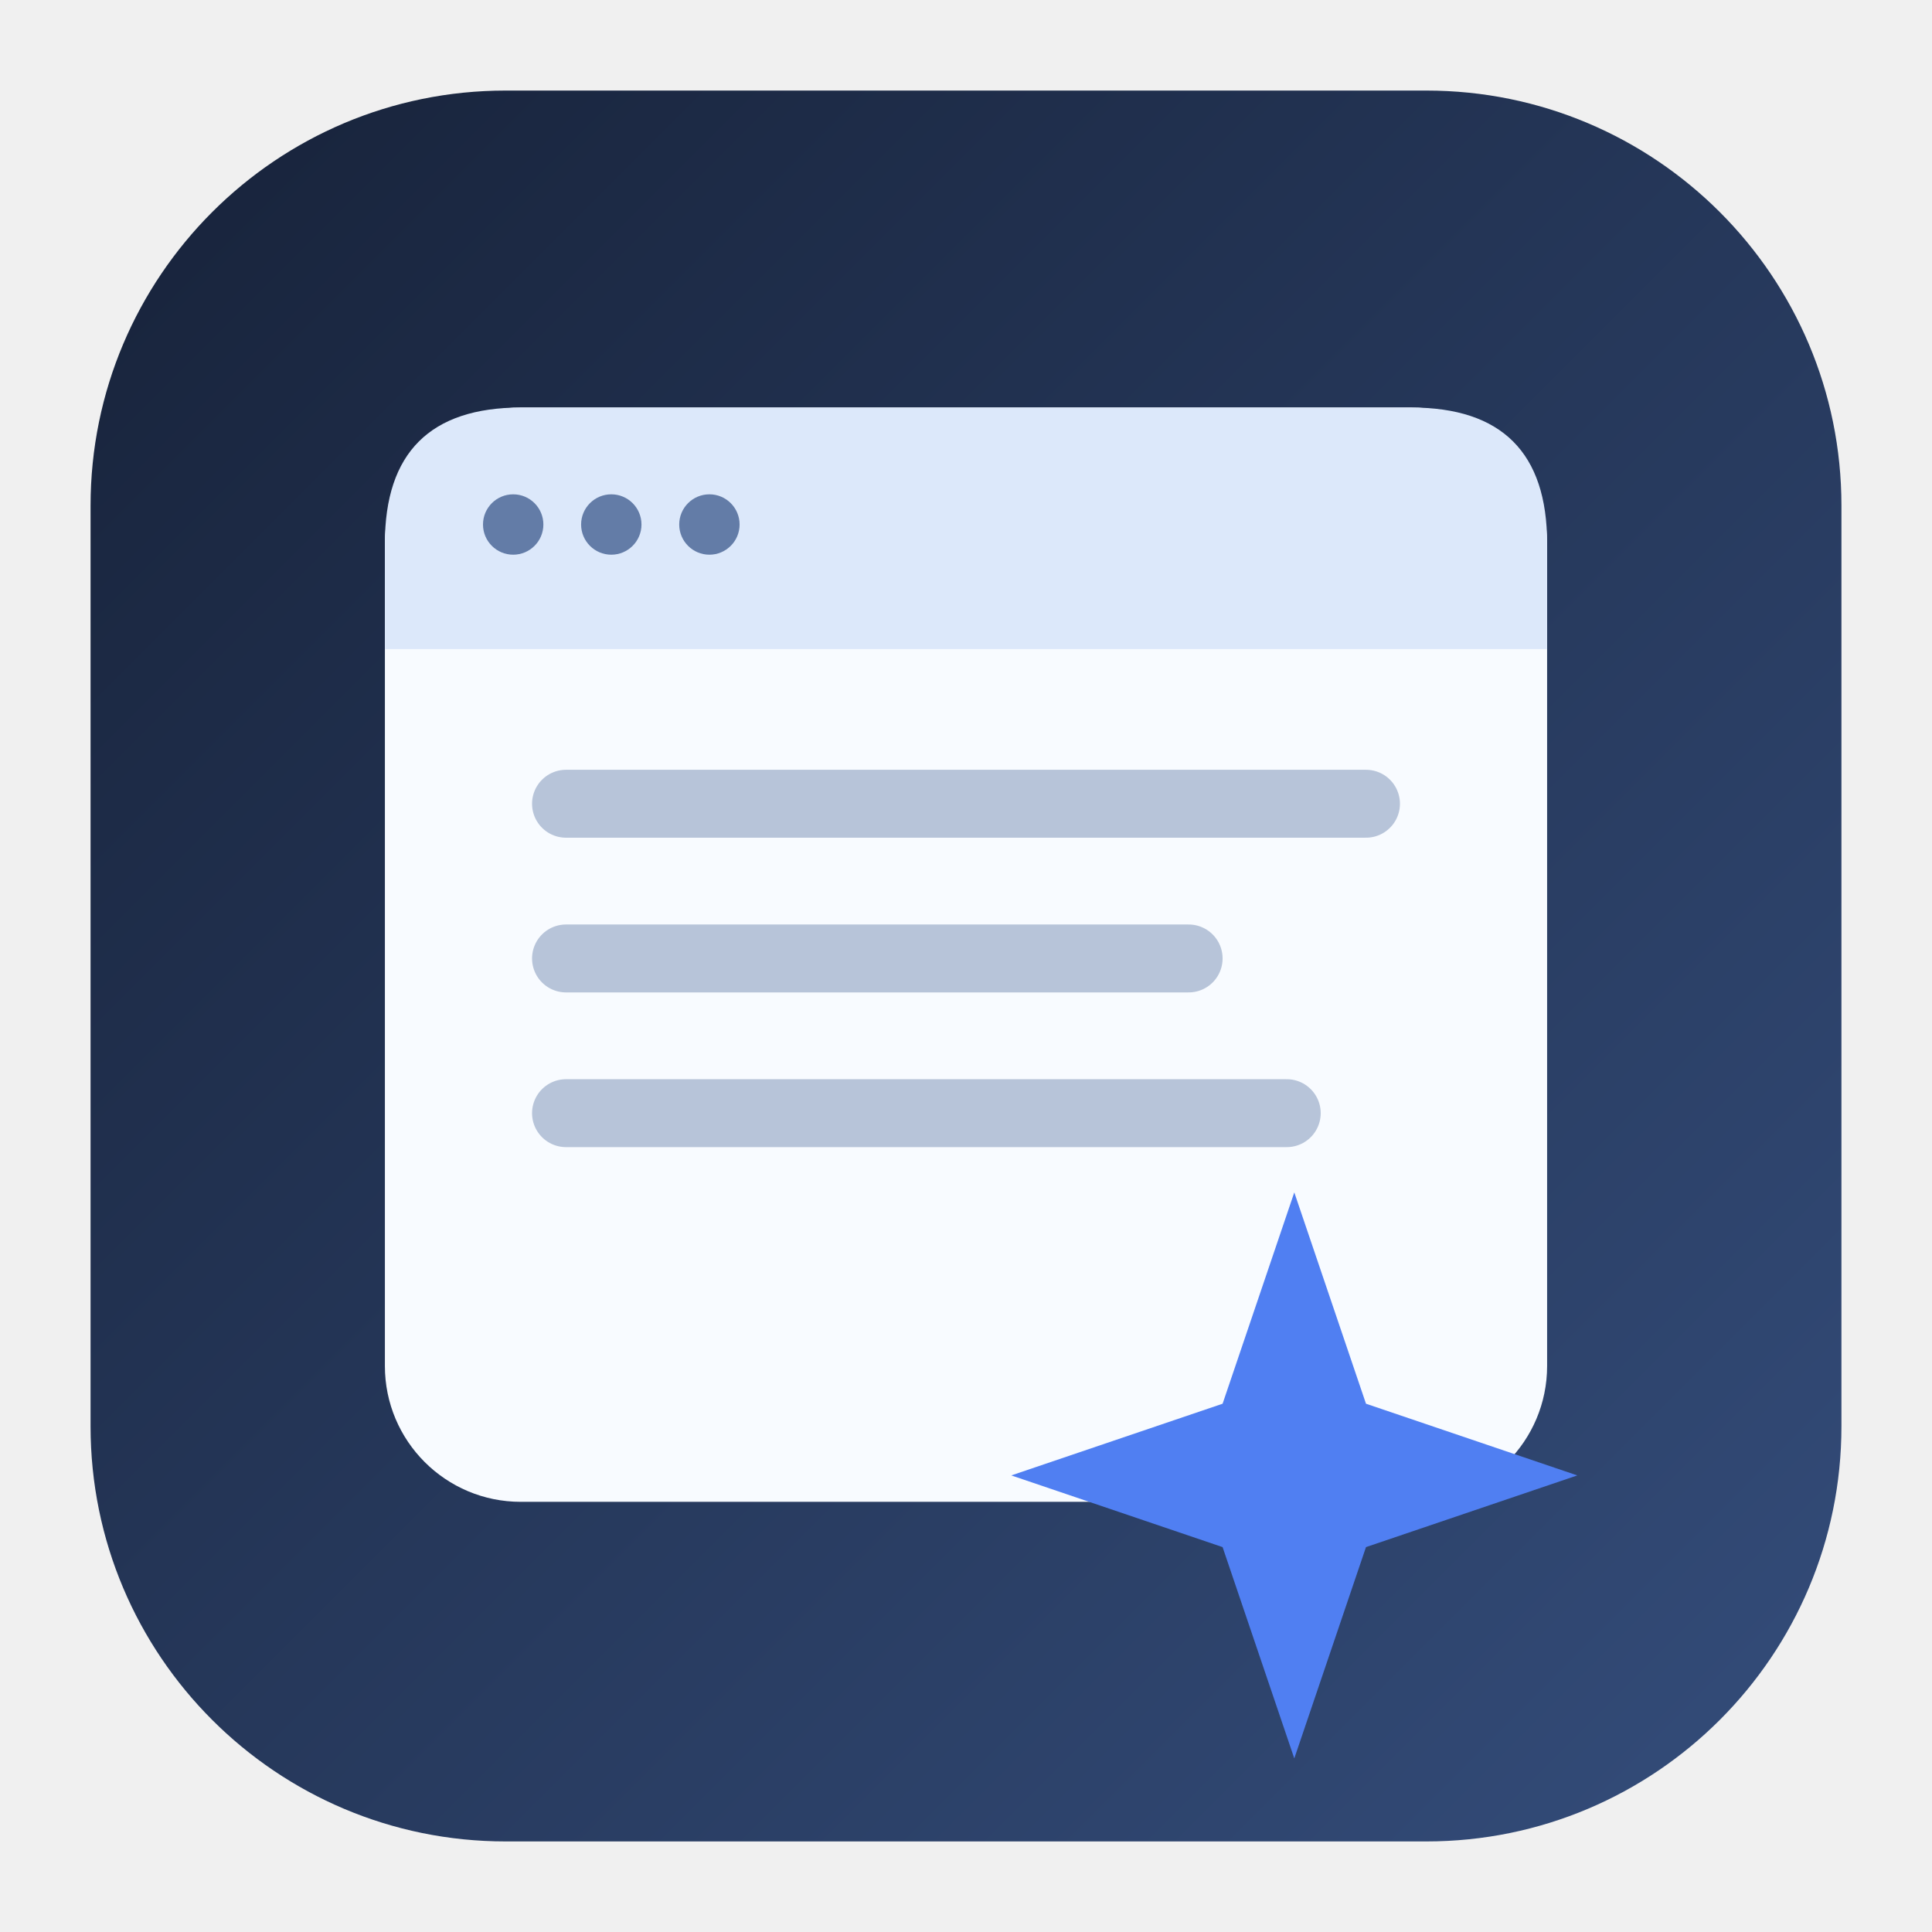
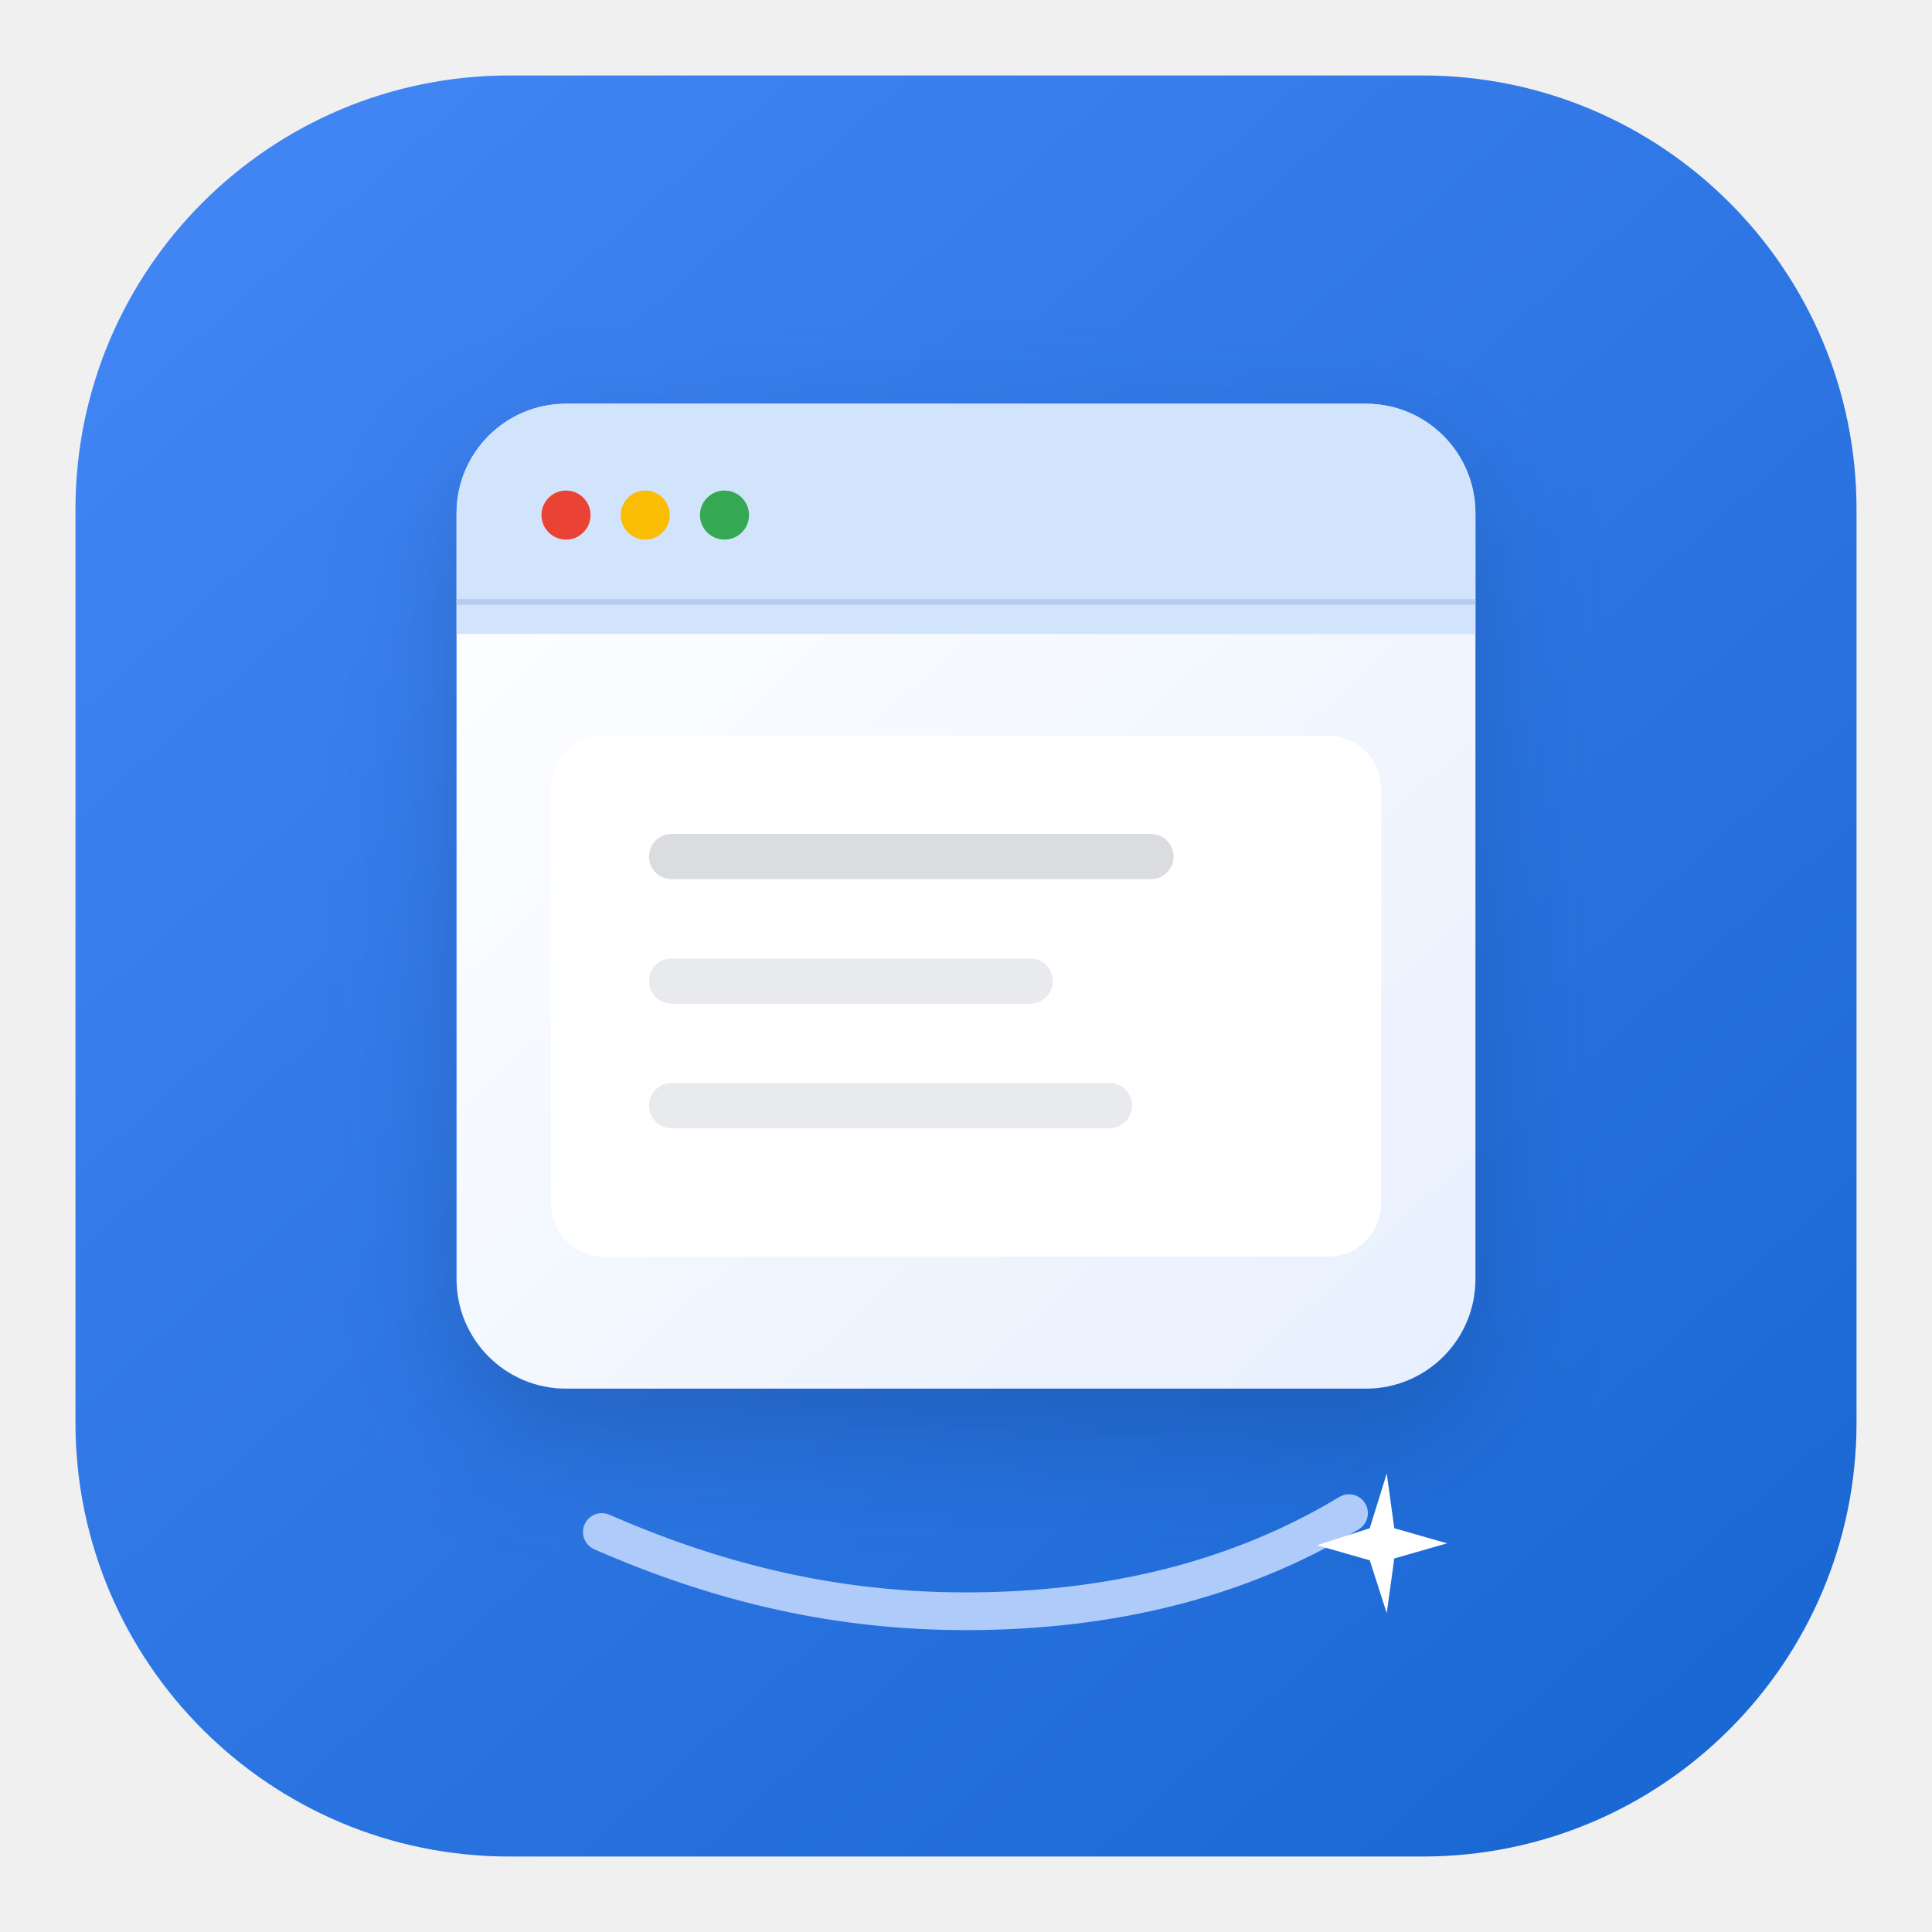
<svg xmlns="http://www.w3.org/2000/svg" width="1024" height="1024" viewBox="0 0 1024 1024">
  <defs>
-     <linearGradient id="bg" x1="0" y1="0" x2="1" y2="1">
-       <stop stop-color="#172239" />
-       <stop offset="1" stop-color="#344d7b" />
+     <linearGradient id="background" x1="120" y1="72" x2="904" y2="952" gradientUnits="userSpaceOnUse">
+       <stop stop-color="#4285F4" />
+       <stop offset="1" stop-color="#1967D2" />
    </linearGradient>
+     <linearGradient id="glass" x1="250" y1="216" x2="746" y2="746" gradientUnits="userSpaceOnUse">
+       <stop stop-color="#FFFFFF" />
+       <stop offset="1" stop-color="#E8F0FE" />
+     </linearGradient>
+     <filter id="shadow" x="142" y="138" width="740" height="770" color-interpolation-filters="sRGB" filterUnits="userSpaceOnUse">
+       <feFlood flood-opacity="0" result="BackgroundImageFix" />
+       <feColorMatrix in="SourceAlpha" values="0 0 0 0 0 0 0 0 0 0 0 0 0 0 0 0 0 0 127 0" result="hardAlpha" />
+       <feOffset dy="26" />
+       <feGaussianBlur stdDeviation="31" />
+       <feComposite in2="hardAlpha" operator="out" />
+       <feColorMatrix values="0 0 0 0 0.047 0 0 0 0 0.2 0 0 0 0 0.42 0 0 0 0.28 0" />
+       <feBlend in2="BackgroundImageFix" result="effect1_dropShadow" />
+       <feBlend in="SourceGraphic" in2="effect1_dropShadow" result="shape" />
+     </filter>
  </defs>
-   <rect x="48" y="48" width="928" height="928" rx="220" fill="url(#bg)" />
-   <rect x="204" y="216" width="616" height="580" rx="72" fill="#f8fbff" />
-   <path d="M204 288q0-72 72-72h472q72 0 72 72v56H204z" fill="#dce8fa" />
-   <circle cx="272" cy="278" r="16" fill="#637ca7" />
-   <circle cx="324" cy="278" r="16" fill="#637ca7" />
-   <circle cx="376" cy="278" r="16" fill="#637ca7" />
-   <path d="M300 426h424M300 508h330M300 590h382" stroke="#b7c4d9" stroke-width="36" stroke-linecap="round" />
-   <path d="m648 744 38-112 38 112 112 38-112 38-38 112-38-112-112-38z" fill="#507ff2" />
+   <rect x="40" y="40" width="944" height="944" rx="230" fill="url(#background)" />
+   <g filter="url(#shadow)">
+     <rect x="242" y="214" width="540" height="522" rx="58" fill="url(#glass)" />
+     <path d="M242 272c0-32.032 25.968-58 58-58h424c32.032 0 58 25.968 58 58v64H242v-64Z" fill="#D2E3FC" />
+     <path d="M242 319h540" stroke="#B6CCF3" stroke-width="3" />
+     <circle cx="300" cy="273" r="13" fill="#EA4335" />
+     <circle cx="342" cy="273" r="13" fill="#FBBC04" />
+     <circle cx="384" cy="273" r="13" fill="#34A853" />
+     <rect x="292" y="390" width="440" height="276" rx="28" fill="#FFFFFF" />
+     <path d="M356 454h254" stroke="#DADCE0" stroke-width="24" stroke-linecap="round" />
+     <path d="M356 520h190" stroke="#E8EAED" stroke-width="24" stroke-linecap="round" />
+     <path d="M356 586h232" stroke="#E8EAED" stroke-width="24" stroke-linecap="round" />
+   </g>
+   <path d="M319 812c64 28 126 42 193 42 77 0 145-17 203-52" fill="none" stroke="#AECBFA" stroke-width="20" stroke-linecap="round" />
+   <path d="m735 781 4 29 28 8-28 8-4 29-9-28-28-8 28-9 9-29Z" fill="#FFFFFF" />
</svg>
